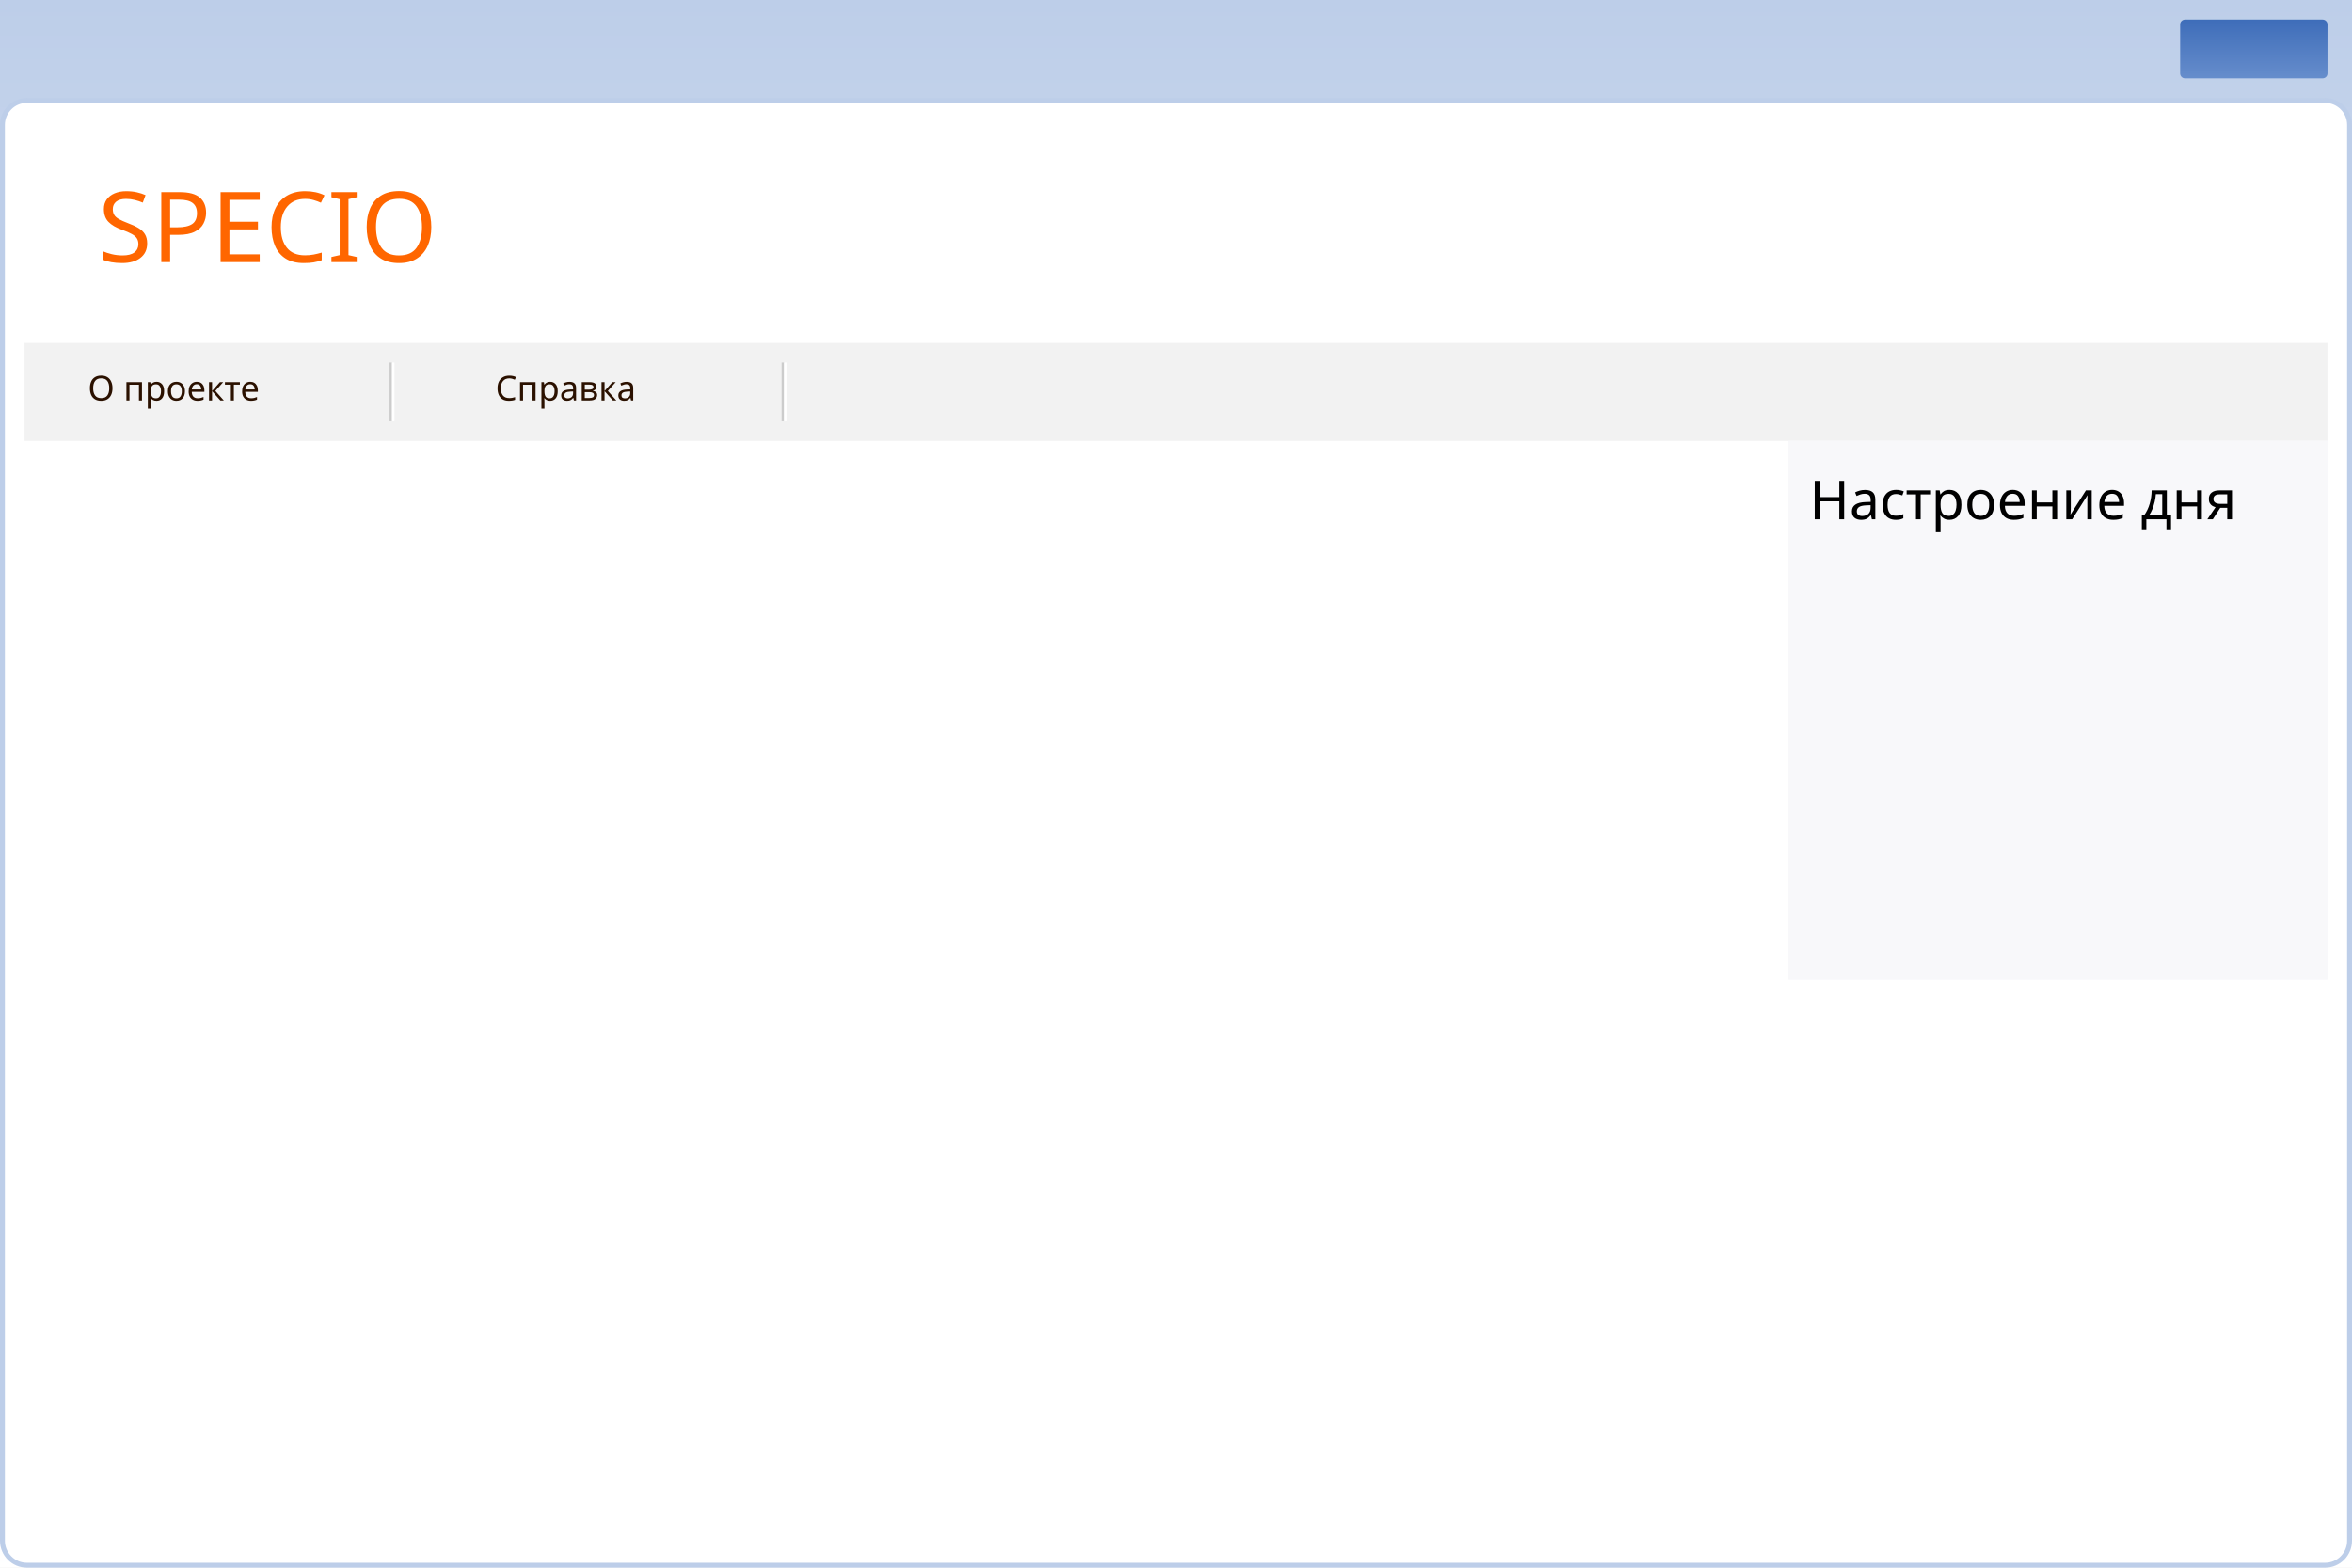
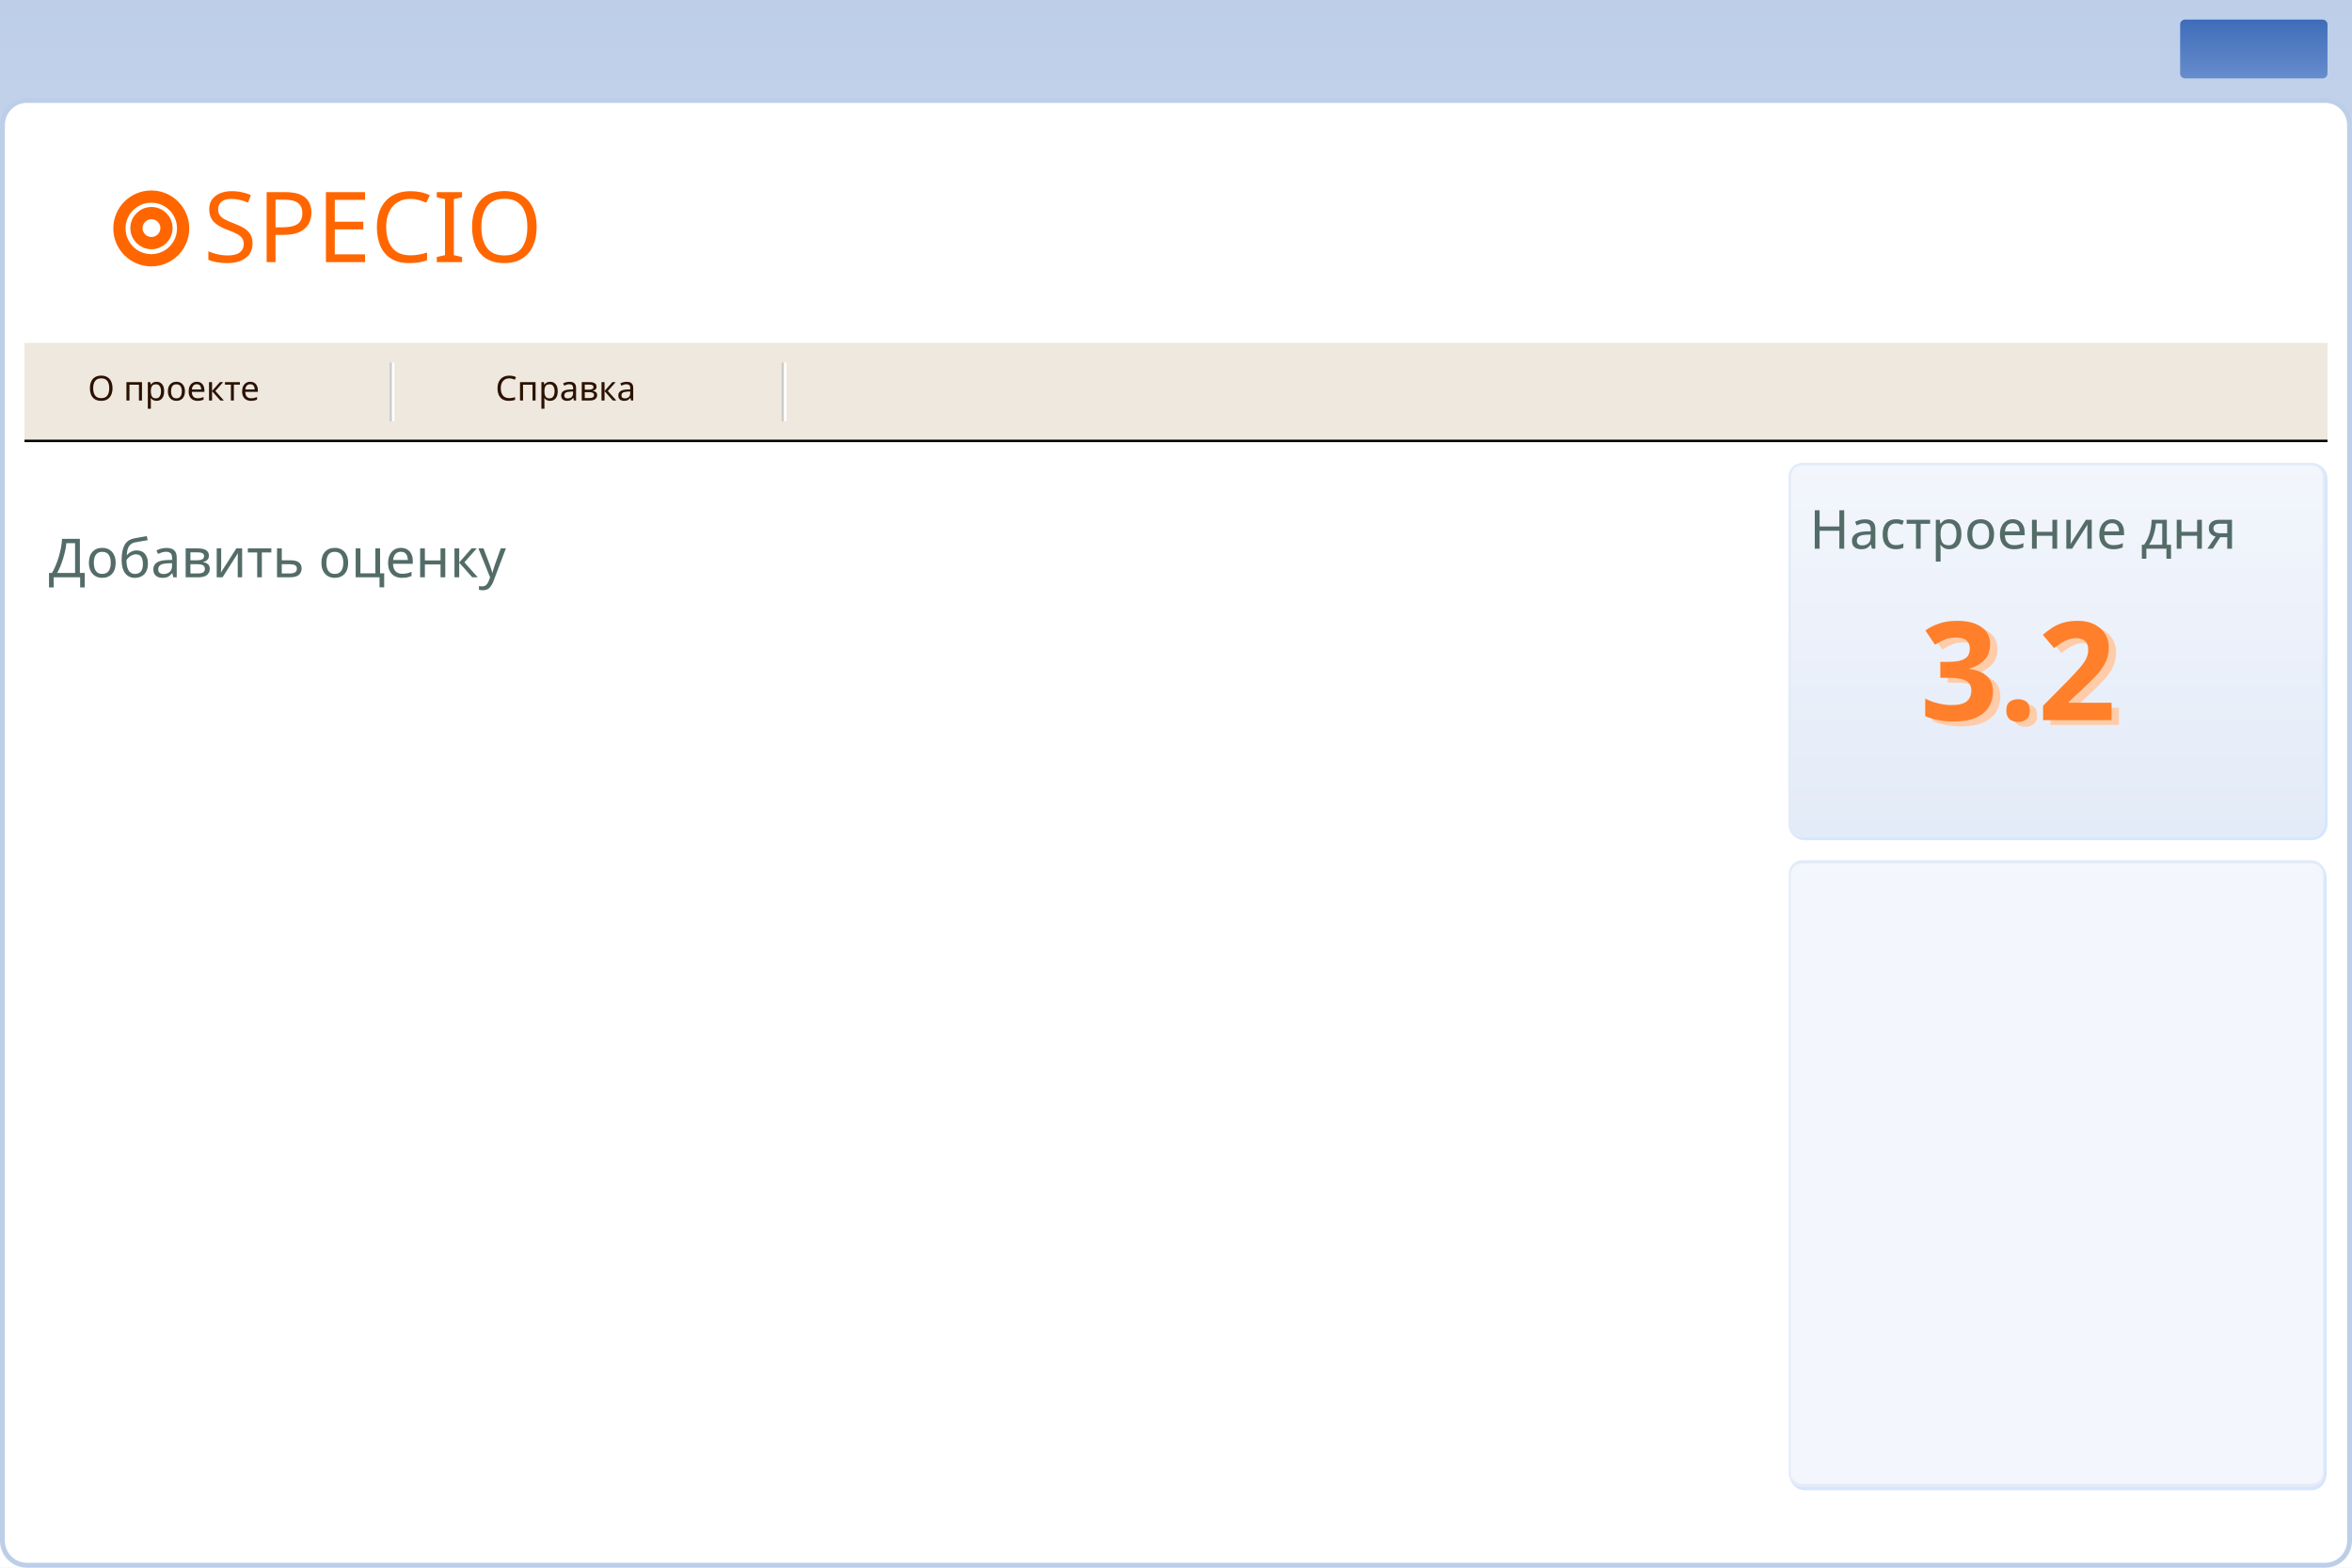
<svg xmlns="http://www.w3.org/2000/svg" xmlns:xlink="http://www.w3.org/1999/xlink" width="960" height="640" id="svg2" version="1.1" enable-background="new">
  <defs id="defs4">
+     <linearGradient id="linearGradient3750">
+       <stop id="stop3752" offset="0" style="stop-color:#e3ebf8;stop-opacity:1;" />
+       <stop id="stop3754" offset="1" style="stop-color:#f3f6fc;stop-opacity:1;" />
+     </linearGradient>
+     <linearGradient id="linearGradient3742">
+       <stop style="stop-color:#f3f6fc;stop-opacity:1;" offset="0" id="stop3744" />
+       <stop style="stop-color:#f3f6fc;stop-opacity:0;" offset="1" id="stop3746" />
+     </linearGradient>
    <linearGradient id="linearGradient3645">
      <stop style="stop-color:#6ea5ff;stop-opacity:0.196;" offset="0" id="stop3647" />
      <stop style="stop-color:#ffffff;stop-opacity:0;" offset="1" id="stop3649" />
    </linearGradient>
    <linearGradient id="linearGradient3640">
      <stop style="stop-color:#a05a2c;stop-opacity:1;" offset="0" id="stop3642" />
      <stop style="stop-color:#d38e60;stop-opacity:1;" offset="1" id="stop3644" />
    </linearGradient>
    <linearGradient id="linearGradient3628">
      <stop style="stop-color:#a05a2c;stop-opacity:0.224;" offset="0" id="stop3630" />
      <stop style="stop-color:#a05a2c;stop-opacity:0;" offset="1" id="stop3632" />
    </linearGradient>
    <linearGradient id="linearGradient3556">
      <stop id="stop3558" offset="0" style="stop-color:#efefef;stop-opacity:1;" />
      <stop style="stop-color:#f7f7f7;stop-opacity:1;" offset="0.667" id="stop3562" />
      <stop id="stop3560" offset="1" style="stop-color:#ffffff;stop-opacity:1;" />
    </linearGradient>
    <linearGradient id="linearGradient3662">
      <stop style="stop-color:#ffffff;stop-opacity:0;" offset="0" id="stop3664" />
      <stop style="stop-color:#d4c4af;stop-opacity:0.379;" offset="1" id="stop3666" />
    </linearGradient>
    <linearGradient id="linearGradient3604">
      <stop style="stop-color:#668dcc;stop-opacity:1;" offset="0" id="stop3606" />
      <stop style="stop-color:#3e6db9;stop-opacity:1;" offset="1" id="stop3608" />
    </linearGradient>
    <linearGradient id="linearGradient3333">
      <stop style="stop-color:#bdcee9;stop-opacity:1;" offset="0" id="stop3335" />
      <stop style="stop-color:#ffffff;stop-opacity:1;" offset="1" id="stop3337" />
    </linearGradient>
    <linearGradient xlink:href="#linearGradient3333" id="linearGradient3339" x1="480" y1="412.362" x2="480" y2="1052.362" gradientUnits="userSpaceOnUse" />
    <linearGradient xlink:href="#linearGradient3662-8" id="linearGradient3590-9" x1="498" y1="58" x2="498" y2="129" gradientUnits="userSpaceOnUse" gradientTransform="matrix(1.00619,0,0,1,-2.905949,0)" />
    <linearGradient id="linearGradient3662-8">
      <stop style="stop-color:#ffffff;stop-opacity:0;" offset="0" id="stop3664-1" />
      <stop style="stop-color:#d4c4af;stop-opacity:0.379;" offset="1" id="stop3666-6" />
    </linearGradient>
    <linearGradient xlink:href="#linearGradient3645" id="linearGradient3651" x1="506" y1="753.25" x2="506" y2="615.75" gradientUnits="userSpaceOnUse" gradientTransform="matrix(1.628875,0,0,1.160584,-305.7104,-91.91971)" />
    <linearGradient xlink:href="#linearGradient3604" id="linearGradient3654" gradientUnits="userSpaceOnUse" gradientTransform="matrix(0.9232503,0,0,0.75,68.29599,5)" x1="922.426" y1="36" x2="922.426" y2="4" />
+     <linearGradient xlink:href="#linearGradient3750" id="linearGradient3748" x1="843.5" y1="341" x2="843.5" y2="187.918" gradientUnits="userSpaceOnUse" gradientTransform="matrix(0.9909091,0,0,1,8.622727,0)" />
  </defs>
  <g id="layer1" transform="translate(0,-412.3622)" style="display:inline">
    <rect style="fill:url(#linearGradient3339);fill-opacity:1;stroke:none" id="rect2821" width="2000" height="640" x="-480" y="412.362" />
    <rect style="fill:url(#linearGradient3651);fill-opacity:1;stroke:none;display:inline" id="rect3643" width="1997" height="159" x="-480" y="623" transform="translate(0,412.3622)" />
  </g>
  <g id="layer2" style="display:inline">
    <rect style="fill:#ffffff;fill-opacity:1;stroke:#bdcee9;stroke-width:2;stroke-miterlimit:4;stroke-opacity:1;stroke-dasharray:none" id="rect3630" width="958" height="598" x="1" y="41" rx="10" ry="10" />
  </g>
-   <g id="layer5" style="display:inline;">
-     <rect style="fill:#f2f2f2;fill-opacity:1;stroke:none;display:inline" id="rect3661" width="940" height="40" x="10" y="140" />
+   <g id="layer5" style="display:inline">
+     <rect style="fill:#eee8de;fill-opacity:1;stroke:none;display:inline" id="rect3661" width="940" height="40" x="10" y="140" />
    <g id="g3681" transform="translate(-80,0)">
      <path id="path3665" d="m 239.5,148 0,24" style="fill:none;stroke:#cccccc;stroke-width:1px;stroke-linecap:butt;stroke-linejoin:miter;stroke-opacity:1" />
      <path style="fill:none;stroke:#ffffff;stroke-width:1px;stroke-linecap:butt;stroke-linejoin:miter;stroke-opacity:1" d="m 240.5,148 0,24" id="path3679" />
    </g>
    <use x="0" y="0" xlink:href="#g3681" id="use3685" transform="translate(160,0)" width="960" height="640" />
    <text xml:space="preserve" style="font-size:14px;font-style:normal;font-variant:normal;font-weight:normal;font-stretch:normal;text-align:center;line-height:125%;writing-mode:lr-tb;text-anchor:middle;fill:#2b1100;fill-opacity:1;stroke:none;font-family:Droid Sans;-inkscape-font-specification:Droid Sans" x="80" y="163.5" id="text3687">
      <tspan id="tspan3689" x="80" y="163.5">О проекте</tspan>
    </text>
    <text id="text3691" y="163.5" x="240" style="font-size:14px;font-style:normal;font-variant:normal;font-weight:normal;font-stretch:normal;text-align:center;line-height:125%;writing-mode:lr-tb;text-anchor:middle;fill:#2b1100;fill-opacity:1;stroke:none;font-family:Droid Sans;-inkscape-font-specification:Droid Sans" xml:space="preserve">
      <tspan y="163.5" x="240" id="tspan3693">Справка</tspan>
    </text>
+     <path style="fill:none;stroke:#000000;stroke-width:1px;stroke-linecap:butt;stroke-linejoin:miter;stroke-opacity:1" d="m 10,180 940,0" id="path3720" />
  </g>
  <g id="layer6" style="display:inline">
-     <rect style="fill:#f8f8fa;fill-opacity:1;stroke:none;display:inline" id="rect3695" width="220" height="220" x="730" y="180" />
-     <text xml:space="preserve" style="font-size:22px;font-style:normal;font-variant:normal;font-weight:normal;font-stretch:normal;text-align:center;line-height:125%;writing-mode:lr-tb;text-anchor:middle;fill:#000000;fill-opacity:1;stroke:none;display:inline;font-family:Droid Sans;-inkscape-font-specification:Droid Sans" x="840.037" y="212" id="text3697">
-       <tspan id="tspan3699" x="840.037" y="212">Настроение дня</tspan>
+     <g id="g3710" transform="translate(0,1)">
+       <rect style="fill:#f3f6fc;fill-opacity:1;stroke:#d5e5ff;stroke-width:3;stroke-linejoin:round;stroke-miterlimit:4;stroke-opacity:1;stroke-dasharray:none;display:inline" id="rect3705" width="217" height="151" x="731.5" y="189.5" rx="5" ry="5" />
+       <rect ry="5" rx="5" y="188.5" x="730.5" height="152" width="218" id="rect3695" style="fill:url(#linearGradient3748);fill-opacity:1;stroke:#e3ebf8;stroke-width:1;stroke-linejoin:round;stroke-miterlimit:4;stroke-opacity:1;stroke-dasharray:none;display:inline" />
+     </g>
+     <text xml:space="preserve" style="font-size:22px;font-style:normal;font-variant:normal;font-weight:normal;font-stretch:normal;text-align:center;line-height:125%;writing-mode:lr-tb;text-anchor:middle;fill:#536c67;fill-opacity:1;stroke:none;display:inline;font-family:Droid Sans;-inkscape-font-specification:Droid Sans" x="840.037" y="224" id="text3697">
+       <tspan id="tspan3699" x="840.037" y="224">Настроение дня</tspan>
+     </text>
+     <g id="g3714" transform="matrix(0.990991,0,0,1.674966,8.558559,36.10648)">
+       <rect ry="2.985" rx="5.045" y="189.5" x="729.5" height="151" width="219" id="rect3716" style="fill:#f3f6fc;fill-opacity:1;stroke:#d5e5ff;stroke-width:2.329;stroke-linejoin:round;stroke-miterlimit:4;stroke-opacity:1;stroke-dasharray:none;display:inline" />
+       <rect style="fill:#f3f6fc;fill-opacity:1;stroke:#e3ebf8;stroke-width:0.776;stroke-linejoin:round;stroke-miterlimit:4;stroke-opacity:1;stroke-dasharray:none;display:inline" id="rect3718" width="220" height="152" x="728.5" y="188.5" rx="5.045" ry="2.985" />
+     </g>
+     <text id="text3760" y="296" x="841" style="display:inline;font-size:22px;font-style:normal;font-variant:normal;font-weight:normal;font-stretch:normal;text-align:center;line-height:125%;writing-mode:lr-tb;text-anchor:middle;fill:#ffccaa;fill-opacity:1;stroke:none;font-family:Droid Sans;-inkscape-font-specification:Droid Sans" xml:space="preserve">
+       <tspan style="font-size:56px;font-style:normal;font-variant:normal;font-weight:bold;font-stretch:normal;fill:#ffccaa;stroke:none;font-family:Droid Sans;-inkscape-font-specification:Droid Sans Bold" y="296" x="841" id="tspan3762">3.2</tspan>
+     </text>
+     <text xml:space="preserve" style="display:inline;font-size:22px;font-style:normal;font-variant:normal;font-weight:normal;font-stretch:normal;text-align:center;line-height:125%;writing-mode:lr-tb;text-anchor:middle;fill:#ff7f2a;fill-opacity:1;stroke:none;font-family:Droid Sans;-inkscape-font-specification:Droid Sans" x="838" y="294" id="text3756">
+       <tspan id="tspan3758" x="838" y="294" style="font-size:56px;font-style:normal;font-variant:normal;font-weight:bold;font-stretch:normal;fill:#ff7f2a;stroke:none;font-family:Droid Sans;-inkscape-font-specification:Droid Sans Bold">3.2</tspan>
+     </text>
+     <text xml:space="preserve" style="font-size:22;font-style:normal;font-variant:normal;font-weight:normal;font-stretch:normal;text-align:start;line-height:125%;writing-mode:lr-tb;text-anchor:start;fill:#536c67;fill-opacity:1;stroke:none;display:inline;font-family:Droid Sans;-inkscape-font-specification:Droid Sans" x="19.877" y="235.676" id="text3697-9">
+       <tspan id="tspan3699-6" x="19.877" y="235.676">Добавить оценку</tspan>
    </text>
  </g>
  <g id="layer3" style="display:inline">
-     <text xml:space="preserve" style="font-size:40px;font-style:normal;font-variant:normal;font-weight:normal;font-stretch:normal;fill:#ff6600;fill-opacity:1;stroke:none;display:inline;font-family:Trebuchet MS;-inkscape-font-specification:Trebuchet MS" x="40" y="107" id="text3534">
-       <tspan id="tspan3536" x="40" y="107" style="font-size:40px;font-style:normal;font-variant:normal;font-weight:normal;font-stretch:normal;text-align:start;line-height:125%;writing-mode:lr-tb;text-anchor:start;fill:#ff6600;fill-opacity:1;font-family:Trebuchet MS;-inkscape-font-specification:Trebuchet MS">SPECIO</tspan>
+     <text xml:space="preserve" style="font-size:40px;font-style:normal;font-variant:normal;font-weight:normal;font-stretch:normal;fill:#ff6600;fill-opacity:1;stroke:none;display:inline;font-family:Trebuchet MS;-inkscape-font-specification:Trebuchet MS" x="83" y="107" id="text3534">
+       <tspan id="tspan3536" x="83" y="107" style="font-size:40px;font-style:normal;font-variant:normal;font-weight:normal;font-stretch:normal;text-align:start;line-height:125%;writing-mode:lr-tb;text-anchor:start;fill:#ff6600;fill-opacity:1;font-family:Trebuchet MS;-inkscape-font-specification:Trebuchet MS">SPECIO</tspan>
    </text>
+     <path style="fill:none;stroke:#ff6600;stroke-width:6.923;stroke-linejoin:round;stroke-miterlimit:4;stroke-opacity:1;stroke-dasharray:none" id="path3722" d="m 69,91 a 18,18 0 1 1 -36,0 18,18 0 1 1 36,0 z" transform="matrix(0.7222222,0,0,0.7222222,24.91667,27.52778)" />
+     <path transform="matrix(0.3402778,0,0,0.3402778,44.47083,62.15972)" d="m 69,91 a 18,18 0 1 1 -36,0 18,18 0 1 1 36,0 z" id="path3724" style="fill:none;stroke:#ff6600;stroke-width:14.694;stroke-linejoin:round;stroke-miterlimit:4;stroke-opacity:1;stroke-dasharray:none" />
  </g>
  <g id="layer4" style="display:inline">
    <rect style="fill:url(#linearGradient3654);fill-opacity:1;stroke:none" id="rect3660" width="60.147" height="24" x="889.853" y="8" rx="2" ry="2" />
    <flowRoot xml:space="preserve" id="flowRoot3692" style="font-size:12px;font-style:normal;font-variant:normal;font-weight:normal;font-stretch:normal;text-align:center;line-height:125%;writing-mode:lr-tb;text-anchor:middle;fill:#eeeeec;fill-opacity:1;stroke:none;font-family:Trebuchet MS;-inkscape-font-specification:Trebuchet MS" transform="translate(40,3)">
      <flowRegion id="flowRegion3694">
        <rect id="rect3696" width="139.862" height="24.35" x="810.073" y="7.798" style="font-size:12px;text-align:center;text-anchor:middle;fill:#eeeeec" />
      </flowRegion>
      <flowPara id="flowPara3698">Вход</flowPara>
    </flowRoot>
  </g>
</svg>
